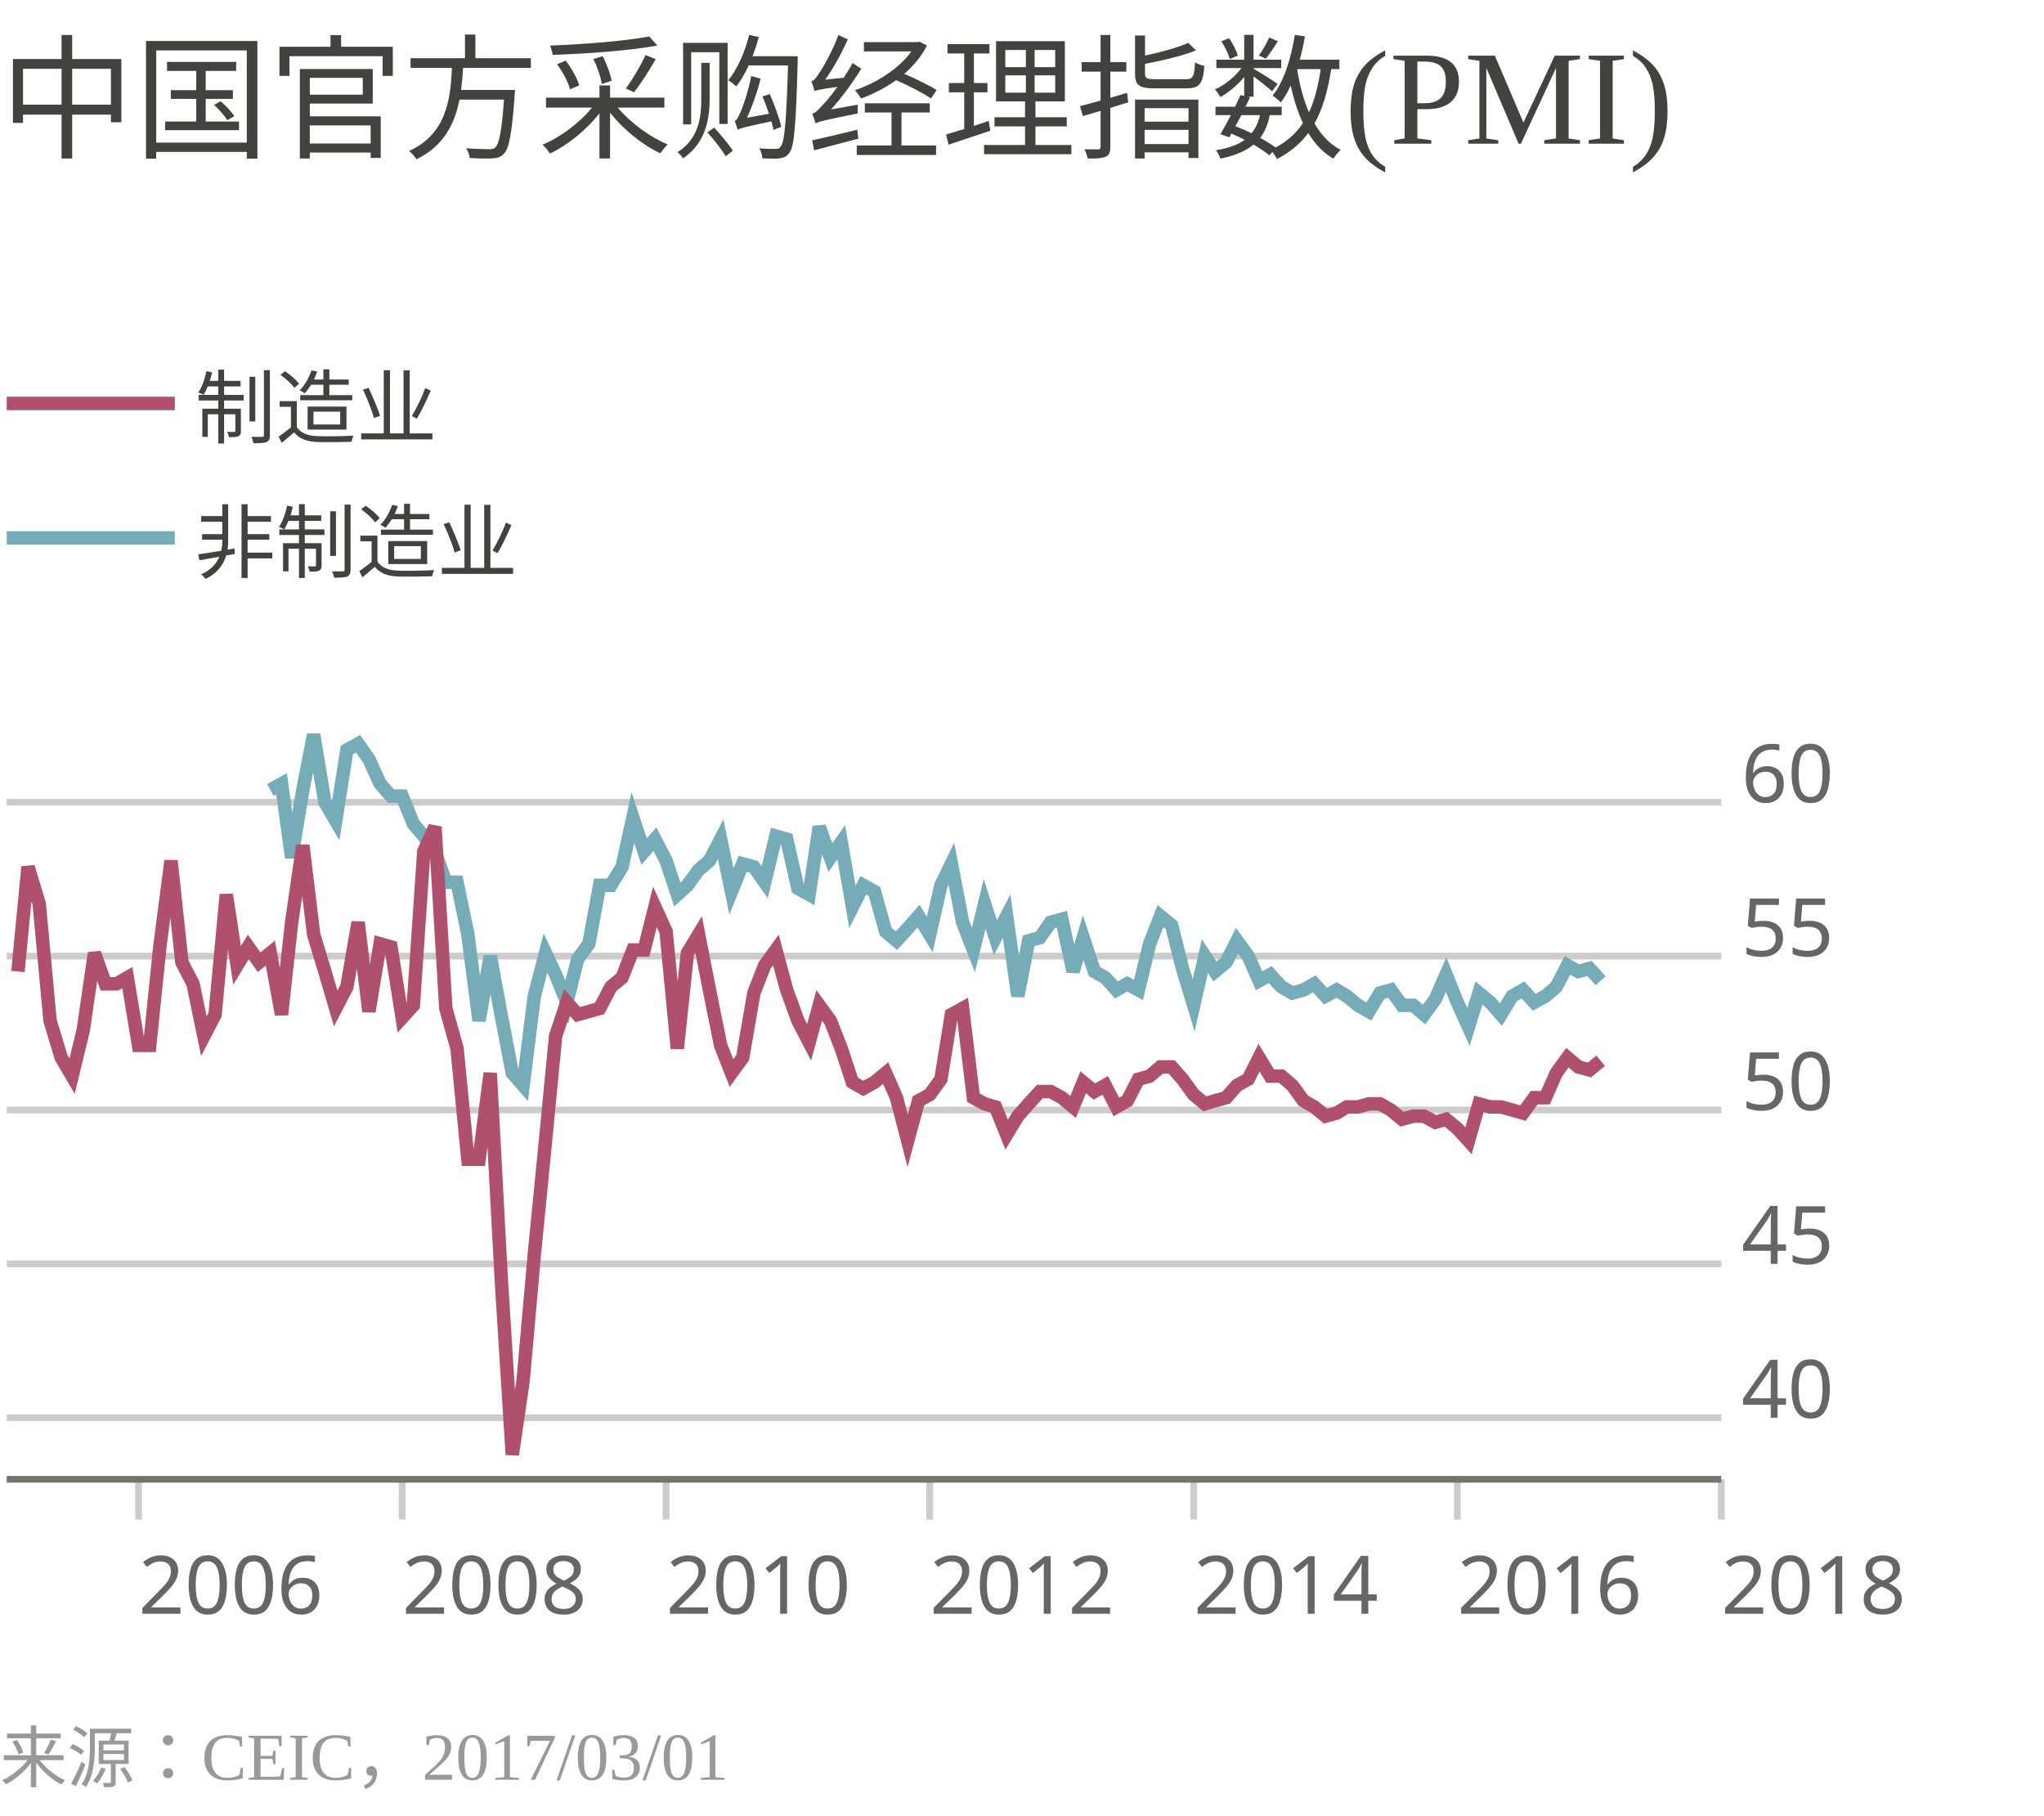
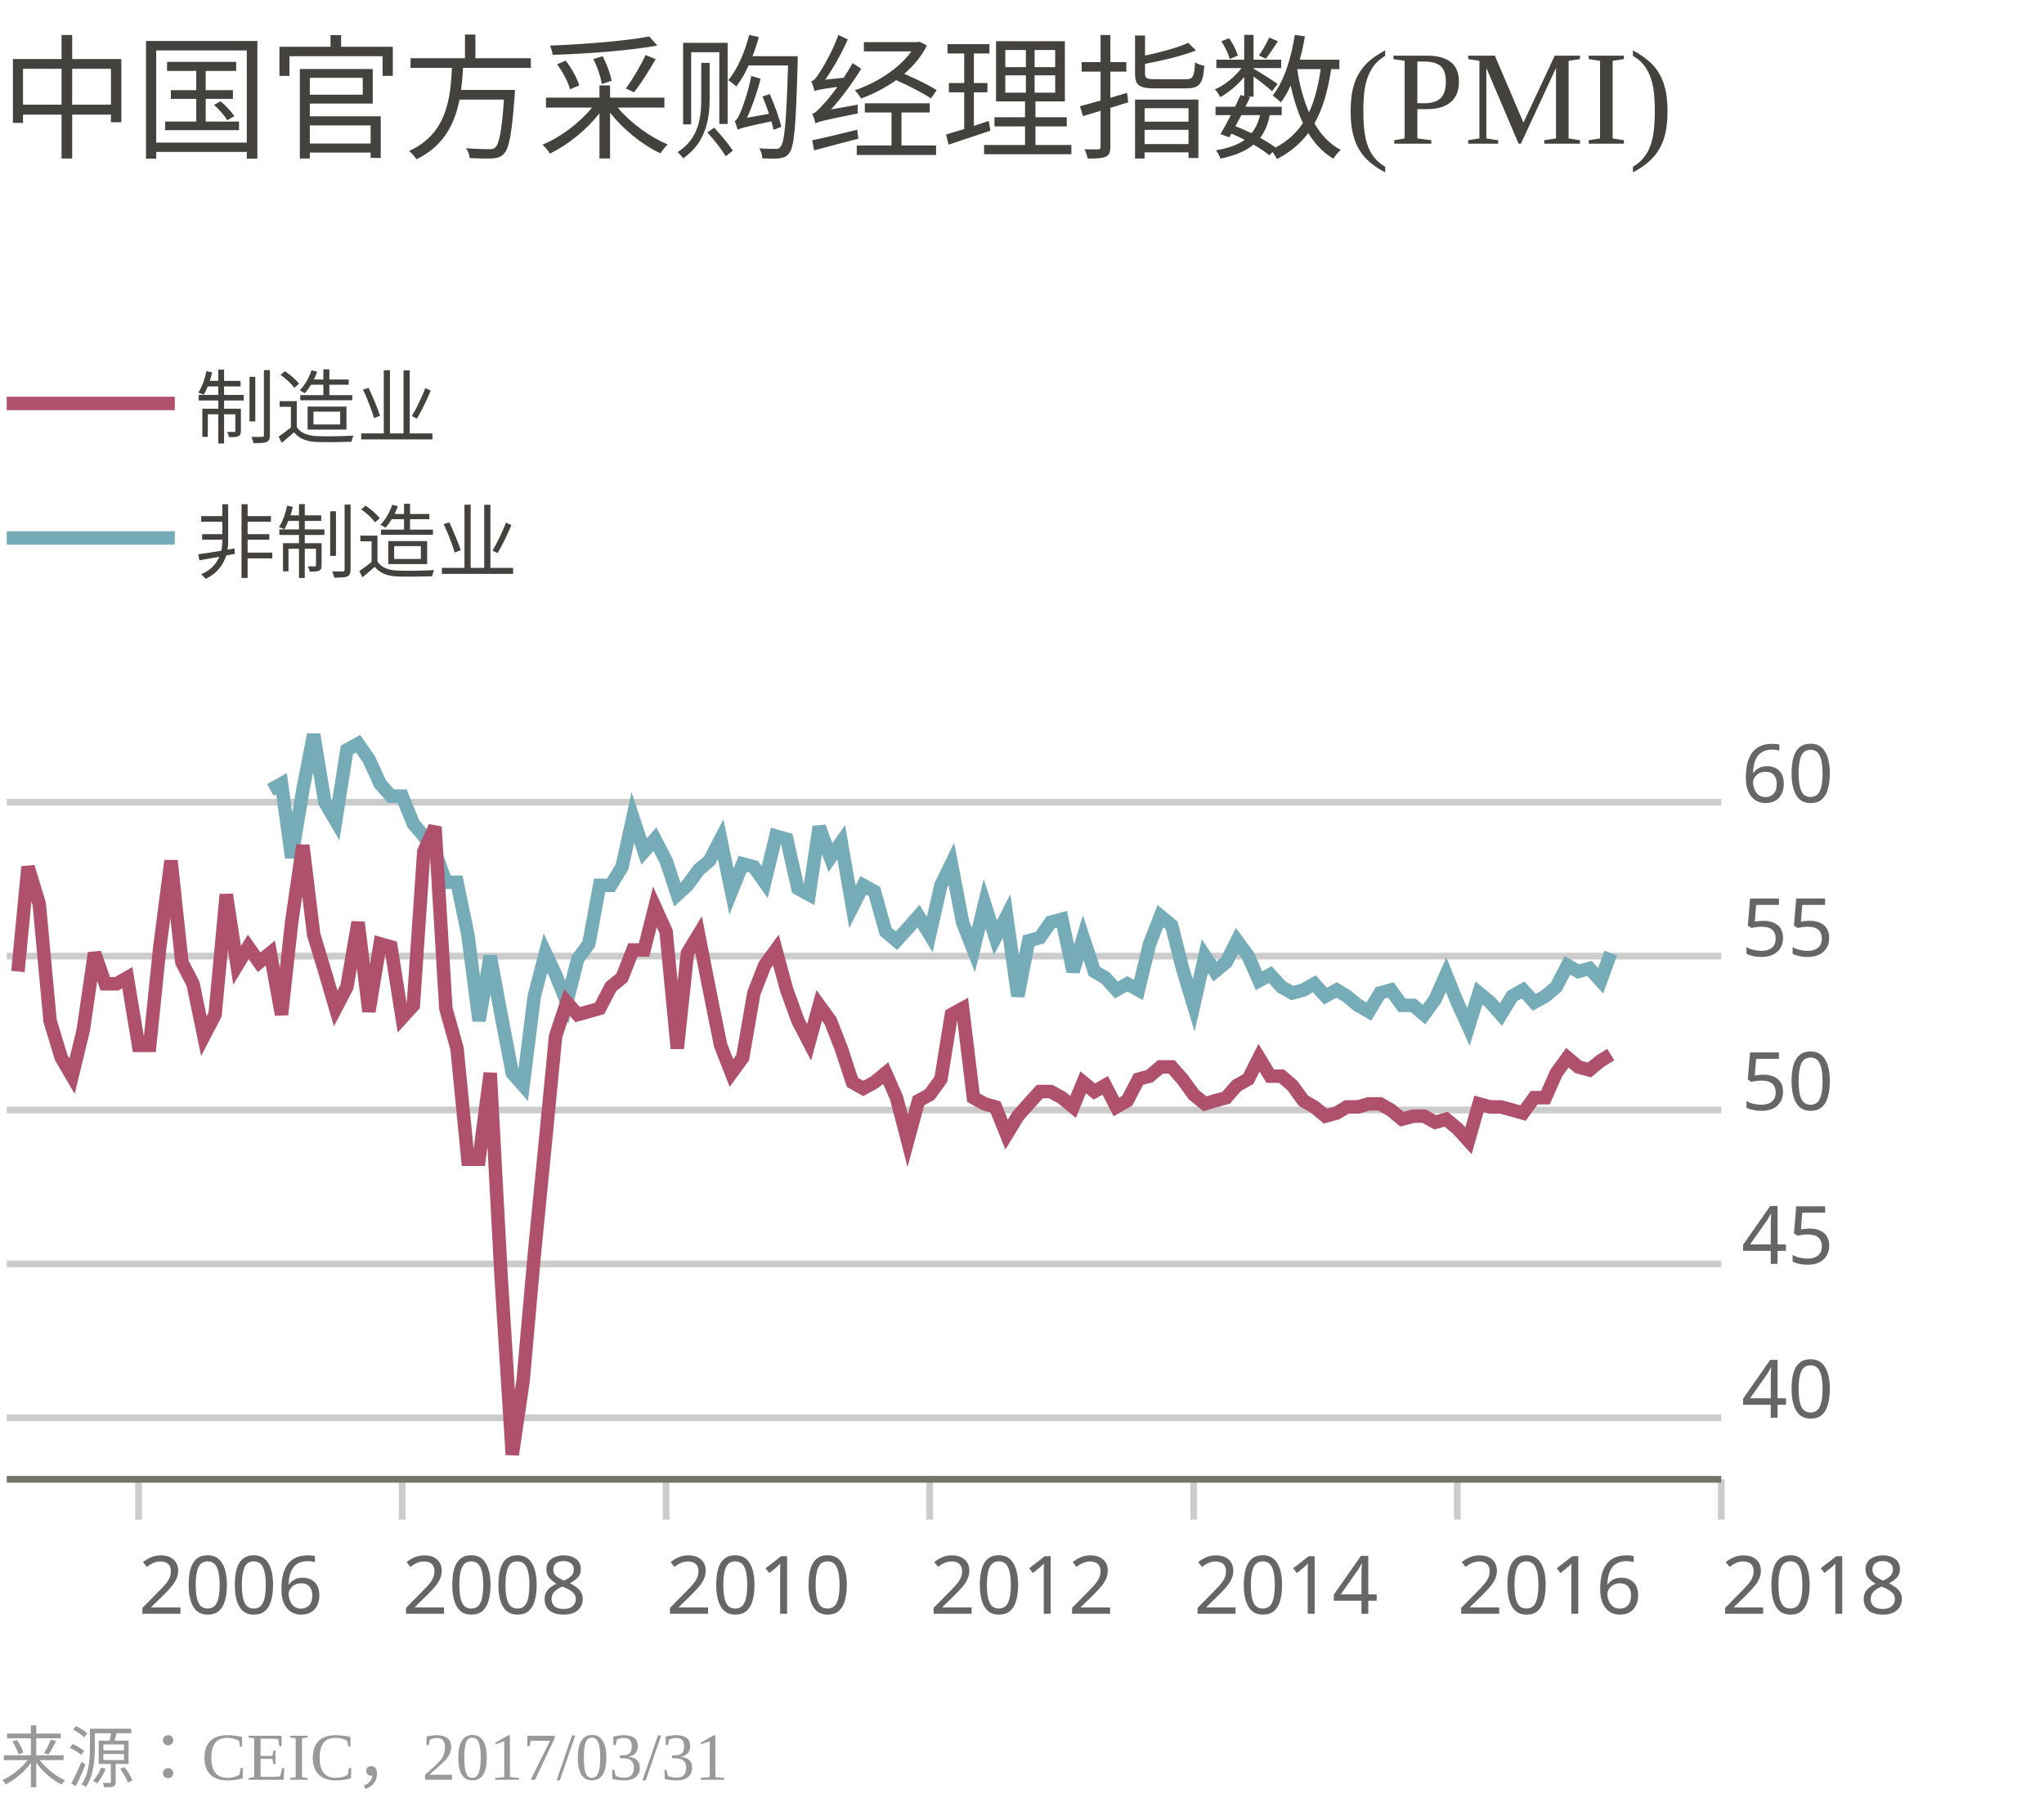
<svg xmlns="http://www.w3.org/2000/svg" viewBox="0 0 304 270">
  <text class="chart-title" fill="#43423e" font-size="20" y="22">中国官方采购经理指数(PMI)</text>
  <text class="chart-subtitle" fill="#43423e" font-size="15" y="42" />
-   <text class="chart-source" font-size="10" fill-opacity="0.4" y="265">来源：CEIC，2017/03/01</text>
+   <text class="chart-source" font-size="10" fill-opacity="0.4" y="265">来源：CEIC，2017/03/31</text>
  <g transform="translate(1,100)">
    <g transform="translate(0,120)" class="x axis">
      <g class="tick" style="" transform="translate(19.60299,0)">
        <line y2="6" x2="0" fill="none" stroke="#000" stroke-opacity="0.2" />
        <text dy="0" style="" y="20" x="0" font-family="MetricWeb,sans-serif" fill-opacity="0.6" font-size="12" text-anchor="start">2006</text>
      </g>
      <g class="tick" style="" transform="translate(58.80897,0)">
        <line y2="6" x2="0" fill="none" stroke="#000" stroke-opacity="0.2" />
        <text dy="0" style="" y="20" x="0" font-family="MetricWeb,sans-serif" fill-opacity="0.6" font-size="12" text-anchor="start">2008</text>
      </g>
      <g class="tick" style="" transform="translate(98.06866,0)">
        <line y2="6" x2="0" fill="none" stroke="#000" stroke-opacity="0.2" />
        <text dy="0" style="" y="20" x="0" font-family="MetricWeb,sans-serif" fill-opacity="0.6" font-size="12" text-anchor="start">2010</text>
      </g>
      <g class="tick" style="" transform="translate(137.2746,0)">
        <line y2="6" x2="0" fill="none" stroke="#000" stroke-opacity="0.2" />
        <text dy="0" style="" y="20" x="0" font-family="MetricWeb,sans-serif" fill-opacity="0.6" font-size="12" text-anchor="start">2012</text>
      </g>
      <g class="tick" style="" transform="translate(176.5343,0)">
        <line y2="6" x2="0" fill="none" stroke="#000" stroke-opacity="0.2" />
        <text dy="0" style="" y="20" x="0" font-family="MetricWeb,sans-serif" fill-opacity="0.6" font-size="12" text-anchor="start">2014</text>
      </g>
      <g class="tick" style="" transform="translate(215.7403,0)">
        <line y2="6" x2="0" fill="none" stroke="#000" stroke-opacity="0.2" />
        <text dy="0" style="" y="20" x="0" font-family="MetricWeb,sans-serif" fill-opacity="0.6" font-size="12" text-anchor="start">2016</text>
      </g>
      <g class="tick" style="" transform="translate(255,0)">
        <line y2="6" x2="0" fill="none" stroke="#000" stroke-opacity="0.2" />
        <text dy="0" style="" y="20" x="0" font-family="MetricWeb,sans-serif" fill-opacity="0.6" font-size="12" text-anchor="start">2018</text>
      </g>
      <path class="domain" d="M0,0V0H255V0" fill="none" stroke="#74736c" />
    </g>
    <g transform="translate(255,0)" class="y axis">
      <g class="tick" style="" transform="translate(0,110.8462)">
        <line x2="-255" y2="0" fill="none" stroke="#000" stroke-opacity="0.2" />
        <text dy="0" style="text-anchor: start;" x="3" y="0" font-family="MetricWeb,sans-serif" fill-opacity="0.6" font-size="12">40</text>
      </g>
      <g class="tick" style="" transform="translate(0,87.96154)">
        <line x2="-255" y2="0" fill="none" stroke="#000" stroke-opacity="0.2" />
        <text dy="0" style="text-anchor: start;" x="3" y="0" font-family="MetricWeb,sans-serif" fill-opacity="0.6" font-size="12">45</text>
      </g>
      <g class="tick" style="" transform="translate(0,65.07692)">
        <line x2="-255" y2="0" fill="none" stroke="#000" stroke-opacity="0.2" />
        <text dy="0" style="text-anchor: start;" x="3" y="0" font-family="MetricWeb,sans-serif" fill-opacity="0.6" font-size="12">50</text>
      </g>
      <g class="tick" style="" transform="translate(0,42.19231)">
        <line x2="-255" y2="0" fill="none" stroke="#000" stroke-opacity="0.2" />
        <text dy="0" style="text-anchor: start;" x="3" y="0" font-family="MetricWeb,sans-serif" fill-opacity="0.6" font-size="12">55</text>
      </g>
      <g class="tick" style="" transform="translate(0,19.30769)">
        <line x2="-255" y2="0" fill="none" stroke="#000" stroke-opacity="0.2" />
        <text dy="0" style="text-anchor: start;" x="3" y="0" font-family="MetricWeb,sans-serif" fill-opacity="0.6" font-size="12">60</text>
      </g>
      <path class="domain" d="M-255,1H0V120H-255" fill="none" stroke="#000" stroke-opacity="0" />
    </g>
    <g class="chart-key" transform="translate(0,-35)">
      <g class="key-element" transform="translate(0,0)">
        <text x="28" font-size="12" fill="#43423e">制造业</text>
        <line x1="0" x2="25" y1="-5" y2="-5" stroke-width="2" fill="none" stroke="#af516c" />
      </g>
      <g class="key-element" transform="translate(0,20)">
        <text x="28" font-size="12" fill="#43423e">非制造业</text>
        <line x1="0" x2="25" y1="-5" y2="-5" stroke-width="2" fill="none" stroke="#76acb8" />
      </g>
    </g>
    <g>
-       <path d="M39.206,17.477L40.871,16.562L42.375,27.546L44.04,17.477L45.651,9.238L47.316,19.308L48.927,22.054L50.592,11.527L52.257,10.612L53.868,12.9L55.533,16.562L57.144,18.392L58.809,18.392L60.474,22.512L62.031,24.342L63.696,26.631L65.307,31.208L66.972,31.208L68.584,38.988L70.249,51.804L71.913,42.192L73.525,50.888L75.19,59.585L76.801,61.415L78.466,48.142L80.131,41.735L81.634,44.938L83.299,49.058L84.91,42.65L86.575,40.362L88.187,31.665L89.852,31.665L91.516,28.919L93.128,21.596L94.793,26.631L96.404,24.8L98.069,28.004L99.734,33.038L101.237,31.665L102.902,29.377L104.513,28.004L106.178,24.8L107.79,32.581L109.455,28.462L111.119,28.919L112.731,31.208L114.396,24.342L116.007,24.8L117.672,32.123L119.337,33.038L120.84,22.969L122.505,27.546L124.116,25.258L125.781,34.869L127.393,31.665L129.057,32.581L130.722,38.531L132.334,39.904L133.999,38.073L135.61,36.242L137.275,38.988L138.94,31.665L140.497,28.462L142.162,37.158L143.773,41.277L145.438,34.412L147.049,39.446L148.714,36.242L150.379,48.142L151.99,39.904L153.655,39.446L155.266,37.158L156.931,36.7L158.596,44.481L160.1,39.446L161.765,44.481L163.376,45.396L165.041,47.227L166.652,46.312L168.317,47.227L169.982,40.362L171.593,36.242L173.258,37.615L174.869,44.023L176.534,49.515L178.199,42.192L179.703,44.481L181.368,43.108L182.979,39.904L184.644,42.192L186.255,45.854L187.92,44.938L189.585,46.769L191.196,47.685L192.861,47.227L194.472,46.312L196.137,48.142L197.802,47.227L199.306,48.142L200.971,49.515L202.582,50.431L204.247,47.685L205.858,47.227L207.523,49.515L209.188,49.515L210.799,50.888L212.464,48.6L214.075,44.938L215.74,49.058L217.405,52.719L218.963,47.685L220.628,49.058L222.239,50.888L223.904,48.142L225.515,47.227L227.18,49.058L228.845,48.142L230.456,46.769L232.121,43.565L233.732,44.481L235.397,44.023L237.062,45.854" stroke-width="2" fill="none" stroke="#76acb8" />
-       <path d="M1.665,44.481L3.169,28.919L4.834,34.412L6.445,51.804L8.11,57.296L9.721,60.042L11.386,53.177L13.051,41.735L14.662,46.312L16.327,46.312L17.938,45.396L19.603,55.465L21.268,55.465L22.772,40.819L24.437,28.004L26.048,43.108L27.713,46.312L29.324,54.092L30.989,50.888L32.654,33.038L34.265,43.565L35.93,40.819L37.541,43.108L39.206,41.735L40.871,50.888L42.375,37.158L44.04,25.715L45.651,38.988L47.316,44.481L48.927,49.973L50.592,46.769L52.257,37.158L53.868,50.431L55.533,40.362L57.144,40.819L58.809,51.346L60.474,49.515L62.031,26.631L63.696,22.969L65.307,49.973L66.972,55.923L68.584,72.4L70.249,72.4L71.913,59.585L73.525,89.792L75.19,116.338L76.801,105.354L78.466,86.588L80.131,69.654L81.634,54.092L83.299,49.058L84.91,50.888L86.575,50.431L88.187,49.973L89.852,46.769L91.516,45.396L93.128,41.277L94.793,41.277L96.404,34.869L98.069,38.531L99.734,55.923L101.237,41.735L102.902,38.988L104.513,47.227L106.178,55.465L107.79,59.585L109.455,57.296L111.119,47.685L112.731,43.565L114.396,41.277L116.007,47.227L117.672,51.804L119.337,55.008L120.84,49.515L122.505,51.804L124.116,55.923L125.781,60.958L127.393,61.873L129.057,60.958L130.722,59.585L132.334,63.246L133.999,69.654L135.61,63.704L137.275,62.788L138.94,60.5L140.497,50.888L142.162,49.973L143.773,63.246L145.438,64.162L147.049,64.619L148.714,68.738L150.379,65.992L151.99,64.162L153.655,62.331L155.266,62.331L156.931,63.246L158.596,64.619L160.1,60.958L161.765,62.331L163.376,61.415L165.041,64.619L166.652,63.704L168.317,60.5L169.982,60.042L171.593,58.669L173.258,58.669L174.869,60.5L176.534,62.788L178.199,64.162L179.703,63.704L181.368,63.246L182.979,61.415L184.644,60.5L186.255,57.296L187.92,60.042L189.585,60.042L191.196,61.415L192.861,63.704L194.472,64.619L196.137,65.992L197.802,65.535L199.306,64.619L200.971,64.619L202.582,64.162L204.247,64.162L205.858,65.077L207.523,66.45L209.188,65.992L210.799,65.992L212.464,66.908L214.075,66.45L215.74,67.823L217.405,69.654L218.963,64.162L220.628,64.619L222.239,64.619L223.904,65.077L225.515,65.535L227.18,63.246L228.845,63.246L230.456,59.585L232.121,57.296L233.732,58.669L235.397,59.127L237.062,57.754" stroke-width="2" fill="none" stroke="#af516c" />
+       <path d="M39.206,17.477L40.871,16.562L42.375,27.546L44.04,17.477L45.651,9.238L47.316,19.308L48.927,22.054L50.592,11.527L52.257,10.612L53.868,12.9L55.533,16.562L57.144,18.392L58.809,18.392L60.474,22.512L62.031,24.342L63.696,26.631L65.307,31.208L66.972,31.208L68.584,38.988L70.249,51.804L71.913,42.192L73.525,50.888L75.19,59.585L76.801,61.415L78.466,48.142L80.131,41.735L81.634,44.938L83.299,49.058L84.91,42.65L86.575,40.362L88.187,31.665L89.852,31.665L91.516,28.919L93.128,21.596L94.793,26.631L96.404,24.8L98.069,28.004L99.734,33.038L101.237,31.665L102.902,29.377L104.513,28.004L106.178,24.8L107.79,32.581L109.455,28.462L111.119,28.919L112.731,31.208L114.396,24.342L116.007,24.8L117.672,32.123L119.337,33.038L120.84,22.969L122.505,27.546L124.116,25.258L125.781,34.869L127.393,31.665L129.057,32.581L130.722,38.531L132.334,39.904L133.999,38.073L135.61,36.242L137.275,38.988L138.94,31.665L140.497,28.462L142.162,37.158L143.773,41.277L145.438,34.412L147.049,39.446L148.714,36.242L150.379,48.142L151.99,39.904L153.655,39.446L155.266,37.158L156.931,36.7L158.596,44.481L160.1,39.446L161.765,44.481L163.376,45.396L165.041,47.227L166.652,46.312L168.317,47.227L169.982,40.362L171.593,36.242L173.258,37.615L174.869,44.023L176.534,49.515L178.199,42.192L179.703,44.481L181.368,43.108L182.979,39.904L184.644,42.192L186.255,45.854L187.92,44.938L189.585,46.769L191.196,47.685L192.861,47.227L194.472,46.312L196.137,48.142L197.802,47.227L199.306,48.142L200.971,49.515L202.582,50.431L204.247,47.685L205.858,47.227L207.523,49.515L209.188,49.515L210.799,50.888L212.464,48.6L214.075,44.938L215.74,49.058L217.405,52.719L218.963,47.685L220.628,49.058L222.239,50.888L223.904,48.142L225.515,47.227L227.18,49.058L228.845,48.142L230.456,46.769L232.121,43.565L233.732,44.481L235.397,44.023L237.062,45.854L238.566,41.735" stroke-width="2" fill="none" stroke="#76acb8" />
+       <path d="M1.665,44.481L3.169,28.919L4.834,34.412L6.445,51.804L8.11,57.296L9.721,60.042L11.386,53.177L13.051,41.735L14.662,46.312L16.327,46.312L17.938,45.396L19.603,55.465L21.268,55.465L22.772,40.819L24.437,28.004L26.048,43.108L27.713,46.312L29.324,54.092L30.989,50.888L32.654,33.038L34.265,43.565L35.93,40.819L37.541,43.108L39.206,41.735L40.871,50.888L42.375,37.158L44.04,25.715L45.651,38.988L47.316,44.481L48.927,49.973L50.592,46.769L52.257,37.158L53.868,50.431L55.533,40.362L57.144,40.819L58.809,51.346L60.474,49.515L62.031,26.631L63.696,22.969L65.307,49.973L66.972,55.923L68.584,72.4L70.249,72.4L71.913,59.585L73.525,89.792L75.19,116.338L76.801,105.354L78.466,86.588L80.131,69.654L81.634,54.092L83.299,49.058L84.91,50.888L86.575,50.431L88.187,49.973L89.852,46.769L91.516,45.396L93.128,41.277L94.793,41.277L96.404,34.869L98.069,38.531L99.734,55.923L101.237,41.735L102.902,38.988L104.513,47.227L106.178,55.465L107.79,59.585L109.455,57.296L111.119,47.685L112.731,43.565L114.396,41.277L116.007,47.227L117.672,51.804L119.337,55.008L120.84,49.515L122.505,51.804L124.116,55.923L125.781,60.958L127.393,61.873L129.057,60.958L130.722,59.585L132.334,63.246L133.999,69.654L135.61,63.704L137.275,62.788L138.94,60.5L140.497,50.888L142.162,49.973L143.773,63.246L145.438,64.162L147.049,64.619L148.714,68.738L150.379,65.992L151.99,64.162L153.655,62.331L155.266,62.331L156.931,63.246L158.596,64.619L160.1,60.958L161.765,62.331L163.376,61.415L165.041,64.619L166.652,63.704L168.317,60.5L169.982,60.042L171.593,58.669L173.258,58.669L174.869,60.5L176.534,62.788L178.199,64.162L179.703,63.704L181.368,63.246L182.979,61.415L184.644,60.5L186.255,57.296L187.92,60.042L189.585,60.042L191.196,61.415L192.861,63.704L194.472,64.619L196.137,65.992L197.802,65.535L199.306,64.619L200.971,64.619L202.582,64.162L204.247,64.162L205.858,65.077L207.523,66.45L209.188,65.992L210.799,65.992L212.464,66.908L214.075,66.45L215.74,67.823L217.405,69.654L218.963,64.162L220.628,64.619L222.239,64.619L223.904,65.077L225.515,65.535L227.18,63.246L228.845,63.246L230.456,59.585L232.121,57.296L233.732,58.669L235.397,59.127L237.062,57.754L238.566,56.838" stroke-width="2" fill="none" stroke="#af516c" />
    </g>
  </g>
</svg>
